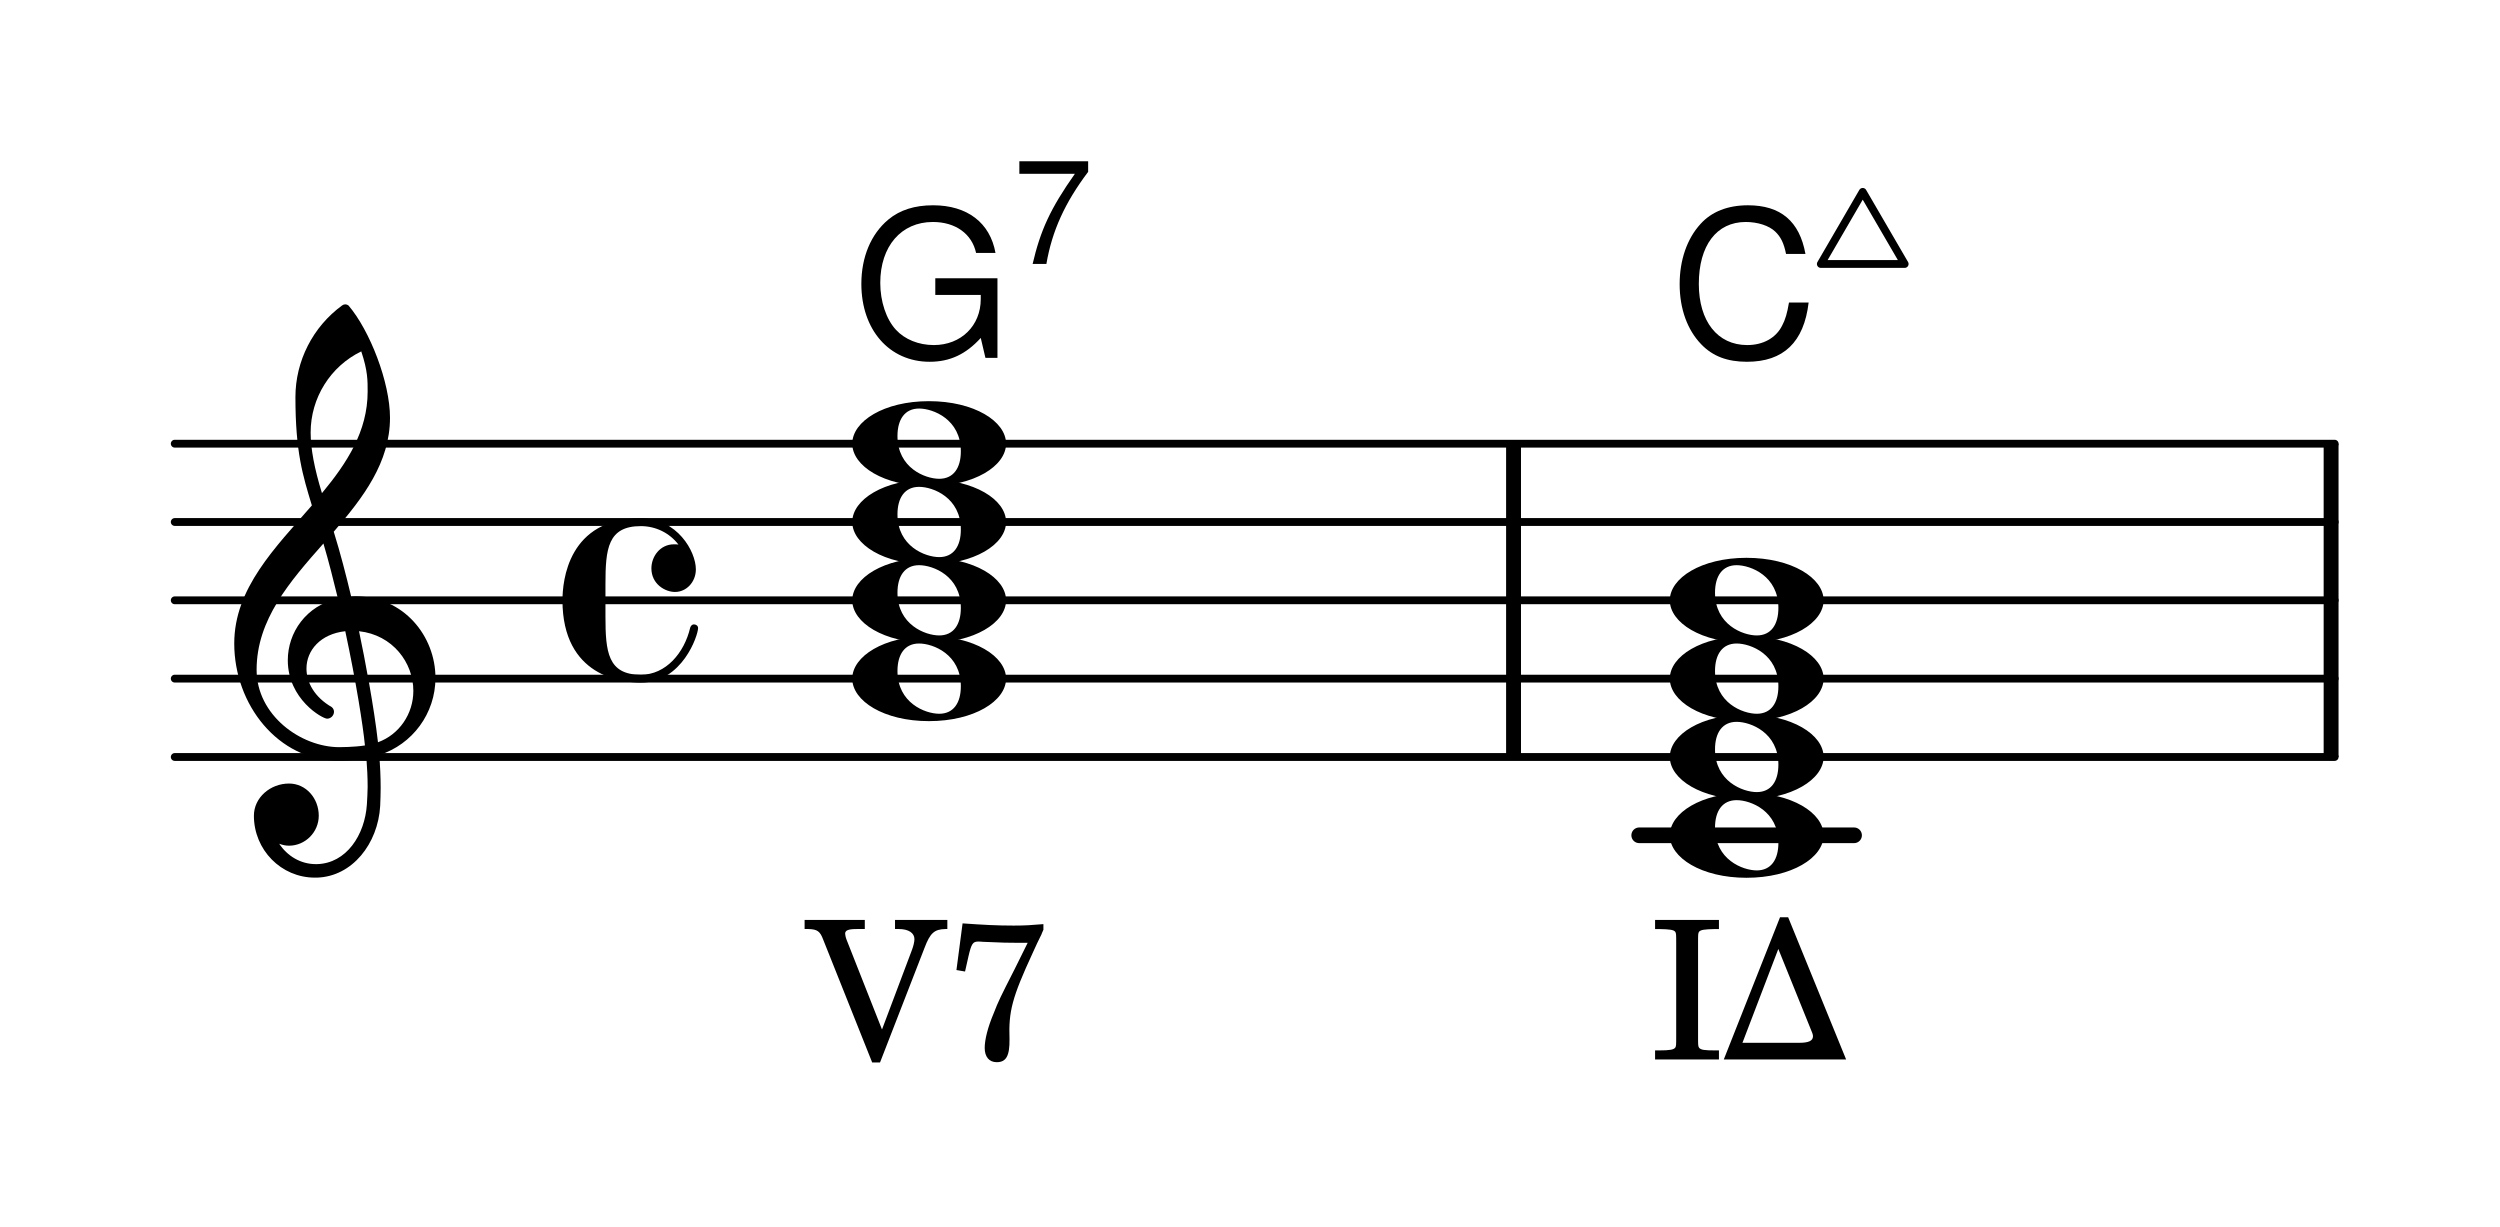
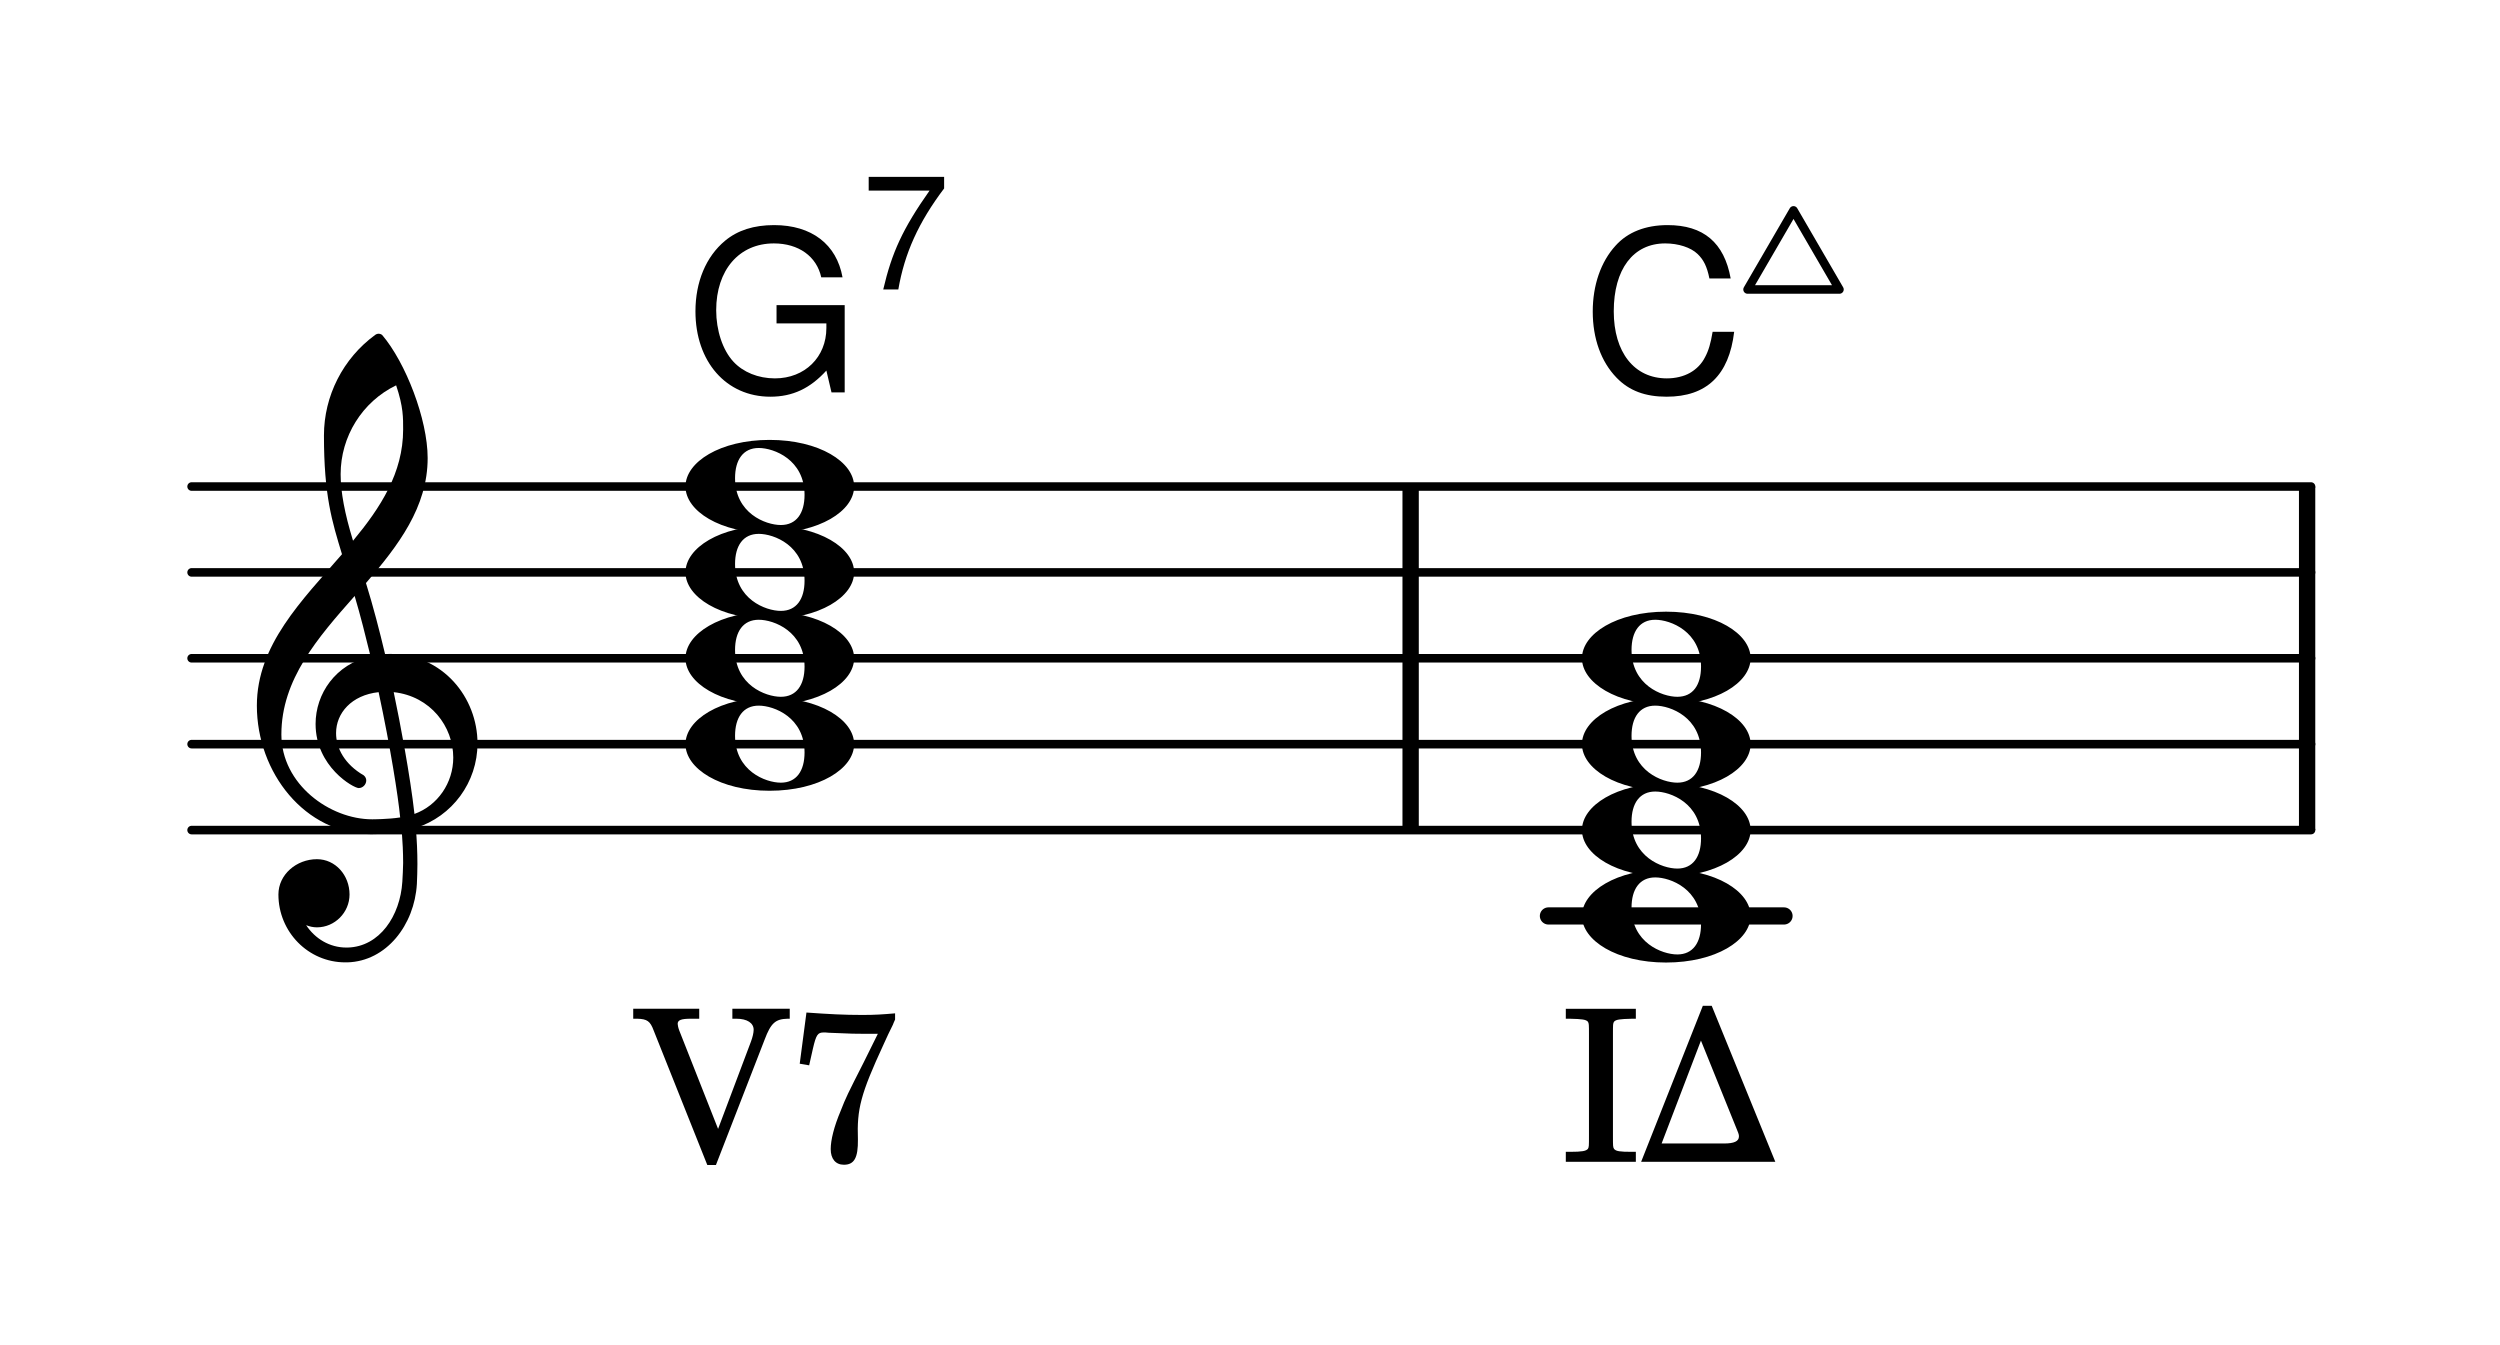
- <svg xmlns="http://www.w3.org/2000/svg" xmlns:xlink="http://www.w3.org/1999/xlink" width="159pt" height="78pt" viewBox="0 0 159 78">
+ <svg xmlns="http://www.w3.org/2000/svg" xmlns:xlink="http://www.w3.org/1999/xlink" width="145pt" height="78pt" viewBox="0 0 145 78">
  <defs>
    <g>
      <g id="glyph-0-0">
        <path d="M 9.234 -5.016 L 5.281 -5.016 L 5.281 -3.953 L 8.172 -3.953 L 8.172 -3.688 C 8.172 -2 6.922 -0.766 5.188 -0.766 C 4.219 -0.766 3.344 -1.125 2.781 -1.734 C 2.156 -2.406 1.781 -3.547 1.781 -4.719 C 1.781 -7.047 3.109 -8.594 5.125 -8.594 C 6.562 -8.594 7.609 -7.844 7.875 -6.625 L 9.109 -6.625 C 8.766 -8.547 7.312 -9.656 5.141 -9.656 C 3.969 -9.656 3.031 -9.359 2.297 -8.75 C 1.188 -7.828 0.578 -6.359 0.578 -4.656 C 0.578 -1.734 2.359 0.297 4.922 0.297 C 6.219 0.297 7.234 -0.188 8.172 -1.219 L 8.469 0.047 L 9.234 0.047 Z M 9.234 -5.016 " />
      </g>
      <g id="glyph-0-1">
        <path d="M 8.625 -6.562 C 8.25 -8.641 7.047 -9.656 4.969 -9.656 C 3.688 -9.656 2.656 -9.25 1.953 -8.469 C 1.094 -7.531 0.625 -6.172 0.625 -4.641 C 0.625 -3.078 1.109 -1.734 2 -0.812 C 2.734 -0.047 3.672 0.297 4.906 0.297 C 7.234 0.297 8.531 -0.953 8.828 -3.469 L 7.578 -3.469 C 7.469 -2.812 7.344 -2.375 7.141 -2 C 6.75 -1.219 5.938 -0.766 4.922 -0.766 C 3.031 -0.766 1.844 -2.281 1.844 -4.656 C 1.844 -7.094 2.969 -8.594 4.828 -8.594 C 5.594 -8.594 6.312 -8.359 6.703 -7.984 C 7.047 -7.656 7.25 -7.266 7.391 -6.562 Z M 8.625 -6.562 " />
      </g>
      <g id="glyph-1-0">
        <path d="M 4.797 -6.531 L 0.422 -6.531 L 0.422 -5.734 L 3.953 -5.734 C 2.391 -3.516 1.766 -2.141 1.266 0 L 2.141 0 C 2.5 -2.094 3.312 -3.891 4.797 -5.859 Z M 4.797 -6.531 " />
      </g>
      <g id="glyph-2-0">
        <path d="M 4.25 -2.234 C 5.141 -2.234 6.906 -1.547 6.906 0.484 C 6.906 1.547 6.438 2.234 5.531 2.234 C 4.641 2.234 2.875 1.547 2.875 -0.484 C 2.875 -1.547 3.344 -2.234 4.25 -2.234 Z M 4.875 -2.703 C 2.016 -2.703 0 -1.422 0 0 C 0 1.422 2.016 2.703 4.875 2.703 C 7.75 2.703 9.781 1.422 9.781 0 C 9.781 -1.422 7.75 -2.703 4.875 -2.703 Z M 4.875 -2.703 " />
      </g>
      <g id="glyph-2-1">
        <path d="M 5.297 12.656 L 5.312 11.797 L 5.234 11.797 C 4.266 11.797 3.422 11.281 2.906 10.5 C 3.109 10.578 3.312 10.625 3.531 10.625 C 4.562 10.625 5.422 9.766 5.422 8.719 C 5.422 7.609 4.609 6.672 3.531 6.672 C 2.344 6.672 1.297 7.562 1.297 8.719 C 1.297 10.891 3.031 12.656 5.172 12.656 Z M 9.188 4.047 C 8.938 1.812 8.359 -1.234 7.984 -3.016 C 10.125 -2.781 11.438 -1.016 11.438 0.781 C 11.438 2.25 10.531 3.562 9.188 4.047 Z M 1.469 -0.562 C 1.469 -3.75 3.578 -6.172 5.719 -8.594 C 6.062 -7.438 6.359 -6.25 6.641 -5.094 C 4.609 -4.641 3.453 -2.922 3.453 -1.172 C 3.453 1.312 5.656 2.547 5.953 2.547 C 6.203 2.547 6.391 2.328 6.391 2.109 C 6.391 2.016 6.359 1.906 6.25 1.812 C 5.141 1.172 4.641 0.234 4.641 -0.641 C 4.641 -1.797 5.531 -2.844 7.109 -3.016 C 7.797 0.203 8.234 2.969 8.359 4.25 C 7.672 4.359 6.75 4.359 6.734 4.359 C 4.281 4.359 1.469 2.328 1.469 -0.562 Z M 4.984 -11.016 C 2.656 -8.328 0.047 -5.75 0.047 -2.234 C 0.047 1.641 2.828 5.219 6.672 5.219 C 7.562 5.219 8.344 5.078 8.453 5.062 C 8.5 5.672 8.531 6.281 8.531 6.891 C 8.531 7.25 8.5 7.625 8.484 7.984 C 8.359 9.953 7.172 11.75 5.312 11.797 L 5.297 12.656 C 7.562 12.594 9.188 10.484 9.328 8.109 C 9.344 7.734 9.359 7.328 9.359 6.953 C 9.359 6.25 9.328 5.562 9.266 4.859 C 11.375 4.188 12.844 2.219 12.844 -0.047 C 12.844 -2.688 10.844 -5.234 7.75 -5.234 C 7.625 -5.234 7.531 -5.219 7.484 -5.219 C 7.156 -6.594 6.797 -7.984 6.375 -9.344 C 8.25 -11.516 9.953 -13.75 9.953 -16.594 C 9.953 -18.844 8.672 -22.141 7.312 -23.734 C 7.188 -23.828 7.031 -23.828 6.906 -23.734 C 5.047 -22.375 3.938 -20.203 3.938 -17.906 C 3.938 -14.406 4.406 -12.922 4.984 -11.016 Z M 8.531 -18.25 C 8.531 -15.734 7.219 -13.719 5.625 -11.797 C 5.141 -13.375 4.906 -14.625 4.906 -15.656 C 4.906 -17.844 6.156 -19.859 8.125 -20.812 C 8.547 -19.562 8.531 -18.922 8.531 -18.25 Z M 8.531 -18.25 " />
      </g>
-       <g id="glyph-2-2">
-         <path d="M 4.984 -5.219 C 0.359 -5.219 0 -1.234 0 0 C 0 4.859 3.812 5.234 4.984 5.234 C 7.625 5.234 8.625 2.219 8.625 1.766 C 8.625 1.609 8.484 1.531 8.359 1.531 C 8.266 1.531 8.172 1.594 8.125 1.734 C 7.75 3.344 6.578 4.734 4.984 4.734 C 2.875 4.734 2.734 3.266 2.734 1.016 L 2.734 -1.016 C 2.734 -3.266 2.875 -4.719 4.984 -4.719 C 5.938 -4.719 6.812 -4.281 7.375 -3.547 C 7.266 -3.562 7.172 -3.562 7.094 -3.562 C 6.203 -3.562 5.656 -2.781 5.656 -2.031 C 5.656 -1.031 6.531 -0.531 7.156 -0.531 C 7.891 -0.531 8.484 -1.172 8.484 -1.969 C 8.484 -3.109 7.297 -5.219 4.984 -5.219 Z M 4.984 -5.219 " />
-       </g>
      <g id="glyph-3-0">
        <path d="M 4.828 -1.906 L 2.578 -7.609 C 2.516 -7.766 2.484 -7.938 2.484 -8 C 2.484 -8.219 2.688 -8.297 3.25 -8.297 L 3.734 -8.297 L 3.734 -8.875 L -0.094 -8.875 L -0.094 -8.297 L 0.141 -8.297 C 0.719 -8.281 0.891 -8.156 1.094 -7.609 L 4.203 0.188 L 4.703 0.188 L 7.531 -7.094 C 7.891 -8.047 8.156 -8.281 8.859 -8.297 L 8.984 -8.297 L 8.984 -8.875 L 5.656 -8.875 L 5.656 -8.297 L 5.891 -8.297 C 6.516 -8.297 6.891 -8.047 6.891 -7.656 C 6.891 -7.484 6.828 -7.219 6.734 -6.969 Z M 4.828 -1.906 " />
      </g>
      <g id="glyph-3-1">
        <path d="M 0.719 -5.688 L 1.266 -5.594 L 1.484 -6.562 C 1.672 -7.375 1.766 -7.5 2.109 -7.5 C 2.172 -7.5 2.281 -7.5 2.391 -7.484 C 3.891 -7.422 3.891 -7.422 4.469 -7.422 C 4.625 -7.422 4.906 -7.422 5.25 -7.422 L 4.422 -5.75 C 3.5 -3.938 3.391 -3.719 3.094 -2.953 C 2.703 -2.031 2.516 -1.25 2.516 -0.734 C 2.516 -0.172 2.797 0.172 3.281 0.172 C 3.875 0.172 4.109 -0.219 4.094 -1.297 C 4.031 -3.062 4.25 -3.922 5.578 -6.797 C 5.75 -7.188 5.938 -7.578 6.125 -7.953 C 6.141 -7.984 6.172 -8.094 6.25 -8.25 L 6.25 -8.609 C 5.516 -8.547 5.109 -8.516 4.359 -8.516 C 3.281 -8.516 2.438 -8.562 1.109 -8.656 Z M 0.719 -5.688 " />
      </g>
      <g id="glyph-3-2">
        <path d="M -0.094 0 L 7.688 0 L 4 -9.047 L 3.484 -9.047 Z M 1.094 -1.062 L 3.375 -7.031 L 5.484 -1.812 C 5.578 -1.594 5.578 -1.531 5.578 -1.469 C 5.578 -1.188 5.297 -1.062 4.719 -1.062 Z M 1.094 -1.062 " />
      </g>
      <g id="glyph-3-3">
        <path d="M 0.469 -8.297 L 0.719 -8.297 C 1.422 -8.281 1.641 -8.25 1.75 -8.125 C 1.812 -8.016 1.812 -7.984 1.812 -7.359 L 1.812 -1.516 C 1.812 -0.891 1.812 -0.859 1.75 -0.75 C 1.641 -0.625 1.422 -0.578 0.719 -0.578 L 0.469 -0.578 L 0.469 0 L 4.531 0 L 4.531 -0.578 L 4.297 -0.578 C 3.609 -0.578 3.375 -0.609 3.266 -0.75 C 3.203 -0.859 3.203 -0.891 3.203 -1.516 L 3.203 -7.359 C 3.203 -8 3.203 -8.016 3.266 -8.125 C 3.375 -8.25 3.594 -8.281 4.297 -8.297 L 4.531 -8.297 L 4.531 -8.875 L 0.469 -8.875 Z M 0.469 -8.297 " />
      </g>
    </g>
  </defs>
-   <path fill="none" stroke-width="9.465" stroke-linecap="butt" stroke-linejoin="miter" stroke="rgb(0%, 0%, 0%)" stroke-opacity="1" stroke-miterlimit="10" d="M 1562.617 7848.555 L 1562.617 8047.812 " transform="matrix(0.1, 0, 0, -0.1, -60, 833)" />
-   <path fill="none" stroke-width="9.963" stroke-linecap="round" stroke-linejoin="miter" stroke="rgb(0%, 0%, 0%)" stroke-opacity="1" stroke-miterlimit="10" d="M 1642.539 7798.75 L 1779.18 7798.75 " transform="matrix(0.1, 0, 0, -0.1, -60, 833)" />
-   <path fill="none" stroke-width="4.981" stroke-linecap="round" stroke-linejoin="miter" stroke="rgb(0%, 0%, 0%)" stroke-opacity="1" stroke-miterlimit="10" d="M 711.133 7848.555 L 2084.844 7848.555 " transform="matrix(0.1, 0, 0, -0.1, -60, 833)" />
-   <path fill="none" stroke-width="4.981" stroke-linecap="round" stroke-linejoin="miter" stroke="rgb(0%, 0%, 0%)" stroke-opacity="1" stroke-miterlimit="10" d="M 711.133 7898.398 L 2084.844 7898.398 " transform="matrix(0.1, 0, 0, -0.1, -60, 833)" />
-   <path fill="none" stroke-width="4.981" stroke-linecap="round" stroke-linejoin="miter" stroke="rgb(0%, 0%, 0%)" stroke-opacity="1" stroke-miterlimit="10" d="M 711.133 7948.203 L 2084.844 7948.203 " transform="matrix(0.1, 0, 0, -0.1, -60, 833)" />
-   <path fill="none" stroke-width="4.981" stroke-linecap="round" stroke-linejoin="miter" stroke="rgb(0%, 0%, 0%)" stroke-opacity="1" stroke-miterlimit="10" d="M 711.133 7998.008 L 2084.844 7998.008 " transform="matrix(0.1, 0, 0, -0.1, -60, 833)" />
-   <path fill="none" stroke-width="4.981" stroke-linecap="round" stroke-linejoin="miter" stroke="rgb(0%, 0%, 0%)" stroke-opacity="1" stroke-miterlimit="10" d="M 711.133 8047.812 L 2084.844 8047.812 " transform="matrix(0.1, 0, 0, -0.1, -60, 833)" />
-   <path fill="none" stroke-width="9.465" stroke-linecap="butt" stroke-linejoin="miter" stroke="rgb(0%, 0%, 0%)" stroke-opacity="1" stroke-miterlimit="10" d="M 2082.578 7848.555 L 2082.578 8047.812 " transform="matrix(0.1, 0, 0, -0.1, -60, 833)" />
+   <path fill="none" stroke-width="9.465" stroke-linecap="butt" stroke-linejoin="miter" stroke="rgb(0%, 0%, 0%)" stroke-opacity="1" stroke-miterlimit="10" d="M 1418.164 7848.555 L 1418.164 8047.812 " transform="matrix(0.1, 0, 0, -0.1, -60, 833)" />
+   <path fill="none" stroke-width="9.963" stroke-linecap="round" stroke-linejoin="miter" stroke="rgb(0%, 0%, 0%)" stroke-opacity="1" stroke-miterlimit="10" d="M 1498.086 7798.75 L 1634.727 7798.75 " transform="matrix(0.1, 0, 0, -0.1, -60, 833)" />
+   <path fill="none" stroke-width="4.981" stroke-linecap="round" stroke-linejoin="miter" stroke="rgb(0%, 0%, 0%)" stroke-opacity="1" stroke-miterlimit="10" d="M 711.133 7848.555 L 1940.391 7848.555 " transform="matrix(0.1, 0, 0, -0.1, -60, 833)" />
+   <path fill="none" stroke-width="4.981" stroke-linecap="round" stroke-linejoin="miter" stroke="rgb(0%, 0%, 0%)" stroke-opacity="1" stroke-miterlimit="10" d="M 711.133 7898.398 L 1940.391 7898.398 " transform="matrix(0.1, 0, 0, -0.1, -60, 833)" />
+   <path fill="none" stroke-width="4.981" stroke-linecap="round" stroke-linejoin="miter" stroke="rgb(0%, 0%, 0%)" stroke-opacity="1" stroke-miterlimit="10" d="M 711.133 7948.203 L 1940.391 7948.203 " transform="matrix(0.1, 0, 0, -0.1, -60, 833)" />
+   <path fill="none" stroke-width="4.981" stroke-linecap="round" stroke-linejoin="miter" stroke="rgb(0%, 0%, 0%)" stroke-opacity="1" stroke-miterlimit="10" d="M 711.133 7998.008 L 1940.391 7998.008 " transform="matrix(0.1, 0, 0, -0.1, -60, 833)" />
+   <path fill="none" stroke-width="4.981" stroke-linecap="round" stroke-linejoin="miter" stroke="rgb(0%, 0%, 0%)" stroke-opacity="1" stroke-miterlimit="10" d="M 711.133 8047.812 L 1940.391 8047.812 " transform="matrix(0.1, 0, 0, -0.1, -60, 833)" />
+   <path fill="none" stroke-width="9.465" stroke-linecap="butt" stroke-linejoin="miter" stroke="rgb(0%, 0%, 0%)" stroke-opacity="1" stroke-miterlimit="10" d="M 1938.125 7848.555 L 1938.125 8047.812 " transform="matrix(0.1, 0, 0, -0.1, -60, 833)" />
  <g fill="rgb(0%, 0%, 0%)" fill-opacity="1">
-     <use xlink:href="#glyph-0-0" x="54.204" y="22.712" />
+     <use xlink:href="#glyph-0-0" x="39.758" y="22.712" />
  </g>
  <g fill="rgb(0%, 0%, 0%)" fill-opacity="1">
-     <use xlink:href="#glyph-1-0" x="64.409" y="16.788" />
+     <use xlink:href="#glyph-1-0" x="49.962" y="16.788" />
  </g>
  <g fill="rgb(0%, 0%, 0%)" fill-opacity="1">
-     <use xlink:href="#glyph-2-0" x="54.204" y="43.161" />
+     <use xlink:href="#glyph-2-0" x="39.758" y="43.161" />
  </g>
  <g fill="rgb(0%, 0%, 0%)" fill-opacity="1">
-     <use xlink:href="#glyph-2-0" x="54.204" y="38.18" />
+     <use xlink:href="#glyph-2-0" x="39.758" y="38.18" />
  </g>
  <g fill="rgb(0%, 0%, 0%)" fill-opacity="1">
-     <use xlink:href="#glyph-2-0" x="54.204" y="33.198" />
+     <use xlink:href="#glyph-2-0" x="39.758" y="33.198" />
  </g>
  <g fill="rgb(0%, 0%, 0%)" fill-opacity="1">
-     <use xlink:href="#glyph-2-0" x="54.204" y="28.217" />
+     <use xlink:href="#glyph-2-0" x="39.758" y="28.217" />
  </g>
  <g fill="rgb(0%, 0%, 0%)" fill-opacity="1">
    <use xlink:href="#glyph-2-1" x="14.851" y="43.161" />
  </g>
  <g fill="rgb(0%, 0%, 0%)" fill-opacity="1">
-     <use xlink:href="#glyph-2-2" x="35.773" y="38.18" />
+     <use xlink:href="#glyph-3-0" x="36.821" y="67.383" />
  </g>
  <g fill="rgb(0%, 0%, 0%)" fill-opacity="1">
-     <use xlink:href="#glyph-3-0" x="51.267" y="67.383" />
+     <use xlink:href="#glyph-3-1" x="45.665" y="67.383" />
  </g>
  <g fill="rgb(0%, 0%, 0%)" fill-opacity="1">
-     <use xlink:href="#glyph-3-1" x="60.111" y="67.383" />
+     <use xlink:href="#glyph-0-1" x="91.754" y="22.712" />
+   </g>
+   <path fill="none" stroke-width="4.981" stroke-linecap="butt" stroke-linejoin="round" stroke="rgb(0%, 0%, 0%)" stroke-opacity="1" stroke-miterlimit="10" d="M 1613.594 8162.109 L 1666.875 8162.109 L 1640.234 8207.969 Z M 1613.594 8162.109 " transform="matrix(0.1, 0, 0, -0.1, -60, 833)" />
+   <g fill="rgb(0%, 0%, 0%)" fill-opacity="1">
+     <use xlink:href="#glyph-2-0" x="91.754" y="53.124" />
  </g>
  <g fill="rgb(0%, 0%, 0%)" fill-opacity="1">
-     <use xlink:href="#glyph-0-1" x="106.201" y="22.712" />
-   </g>
-   <path fill="none" stroke-width="4.981" stroke-linecap="butt" stroke-linejoin="round" stroke="rgb(0%, 0%, 0%)" stroke-opacity="1" stroke-miterlimit="10" d="M 1758.047 8162.109 L 1811.367 8162.109 L 1784.688 8207.969 Z M 1758.047 8162.109 " transform="matrix(0.1, 0, 0, -0.1, -60, 833)" />
-   <g fill="rgb(0%, 0%, 0%)" fill-opacity="1">
-     <use xlink:href="#glyph-2-0" x="106.2" y="53.124" />
+     <use xlink:href="#glyph-2-0" x="91.754" y="48.143" />
  </g>
  <g fill="rgb(0%, 0%, 0%)" fill-opacity="1">
-     <use xlink:href="#glyph-2-0" x="106.2" y="48.143" />
+     <use xlink:href="#glyph-2-0" x="91.754" y="43.161" />
  </g>
  <g fill="rgb(0%, 0%, 0%)" fill-opacity="1">
-     <use xlink:href="#glyph-2-0" x="106.2" y="43.161" />
+     <use xlink:href="#glyph-2-0" x="91.754" y="38.18" />
  </g>
  <g fill="rgb(0%, 0%, 0%)" fill-opacity="1">
-     <use xlink:href="#glyph-2-0" x="106.2" y="38.18" />
+     <use xlink:href="#glyph-3-2" x="95.28" y="67.384" />
  </g>
  <g fill="rgb(0%, 0%, 0%)" fill-opacity="1">
-     <use xlink:href="#glyph-3-2" x="109.726" y="67.384" />
-   </g>
-   <g fill="rgb(0%, 0%, 0%)" fill-opacity="1">
-     <use xlink:href="#glyph-3-3" x="104.794" y="67.384" />
+     <use xlink:href="#glyph-3-3" x="90.348" y="67.384" />
  </g>
</svg>
